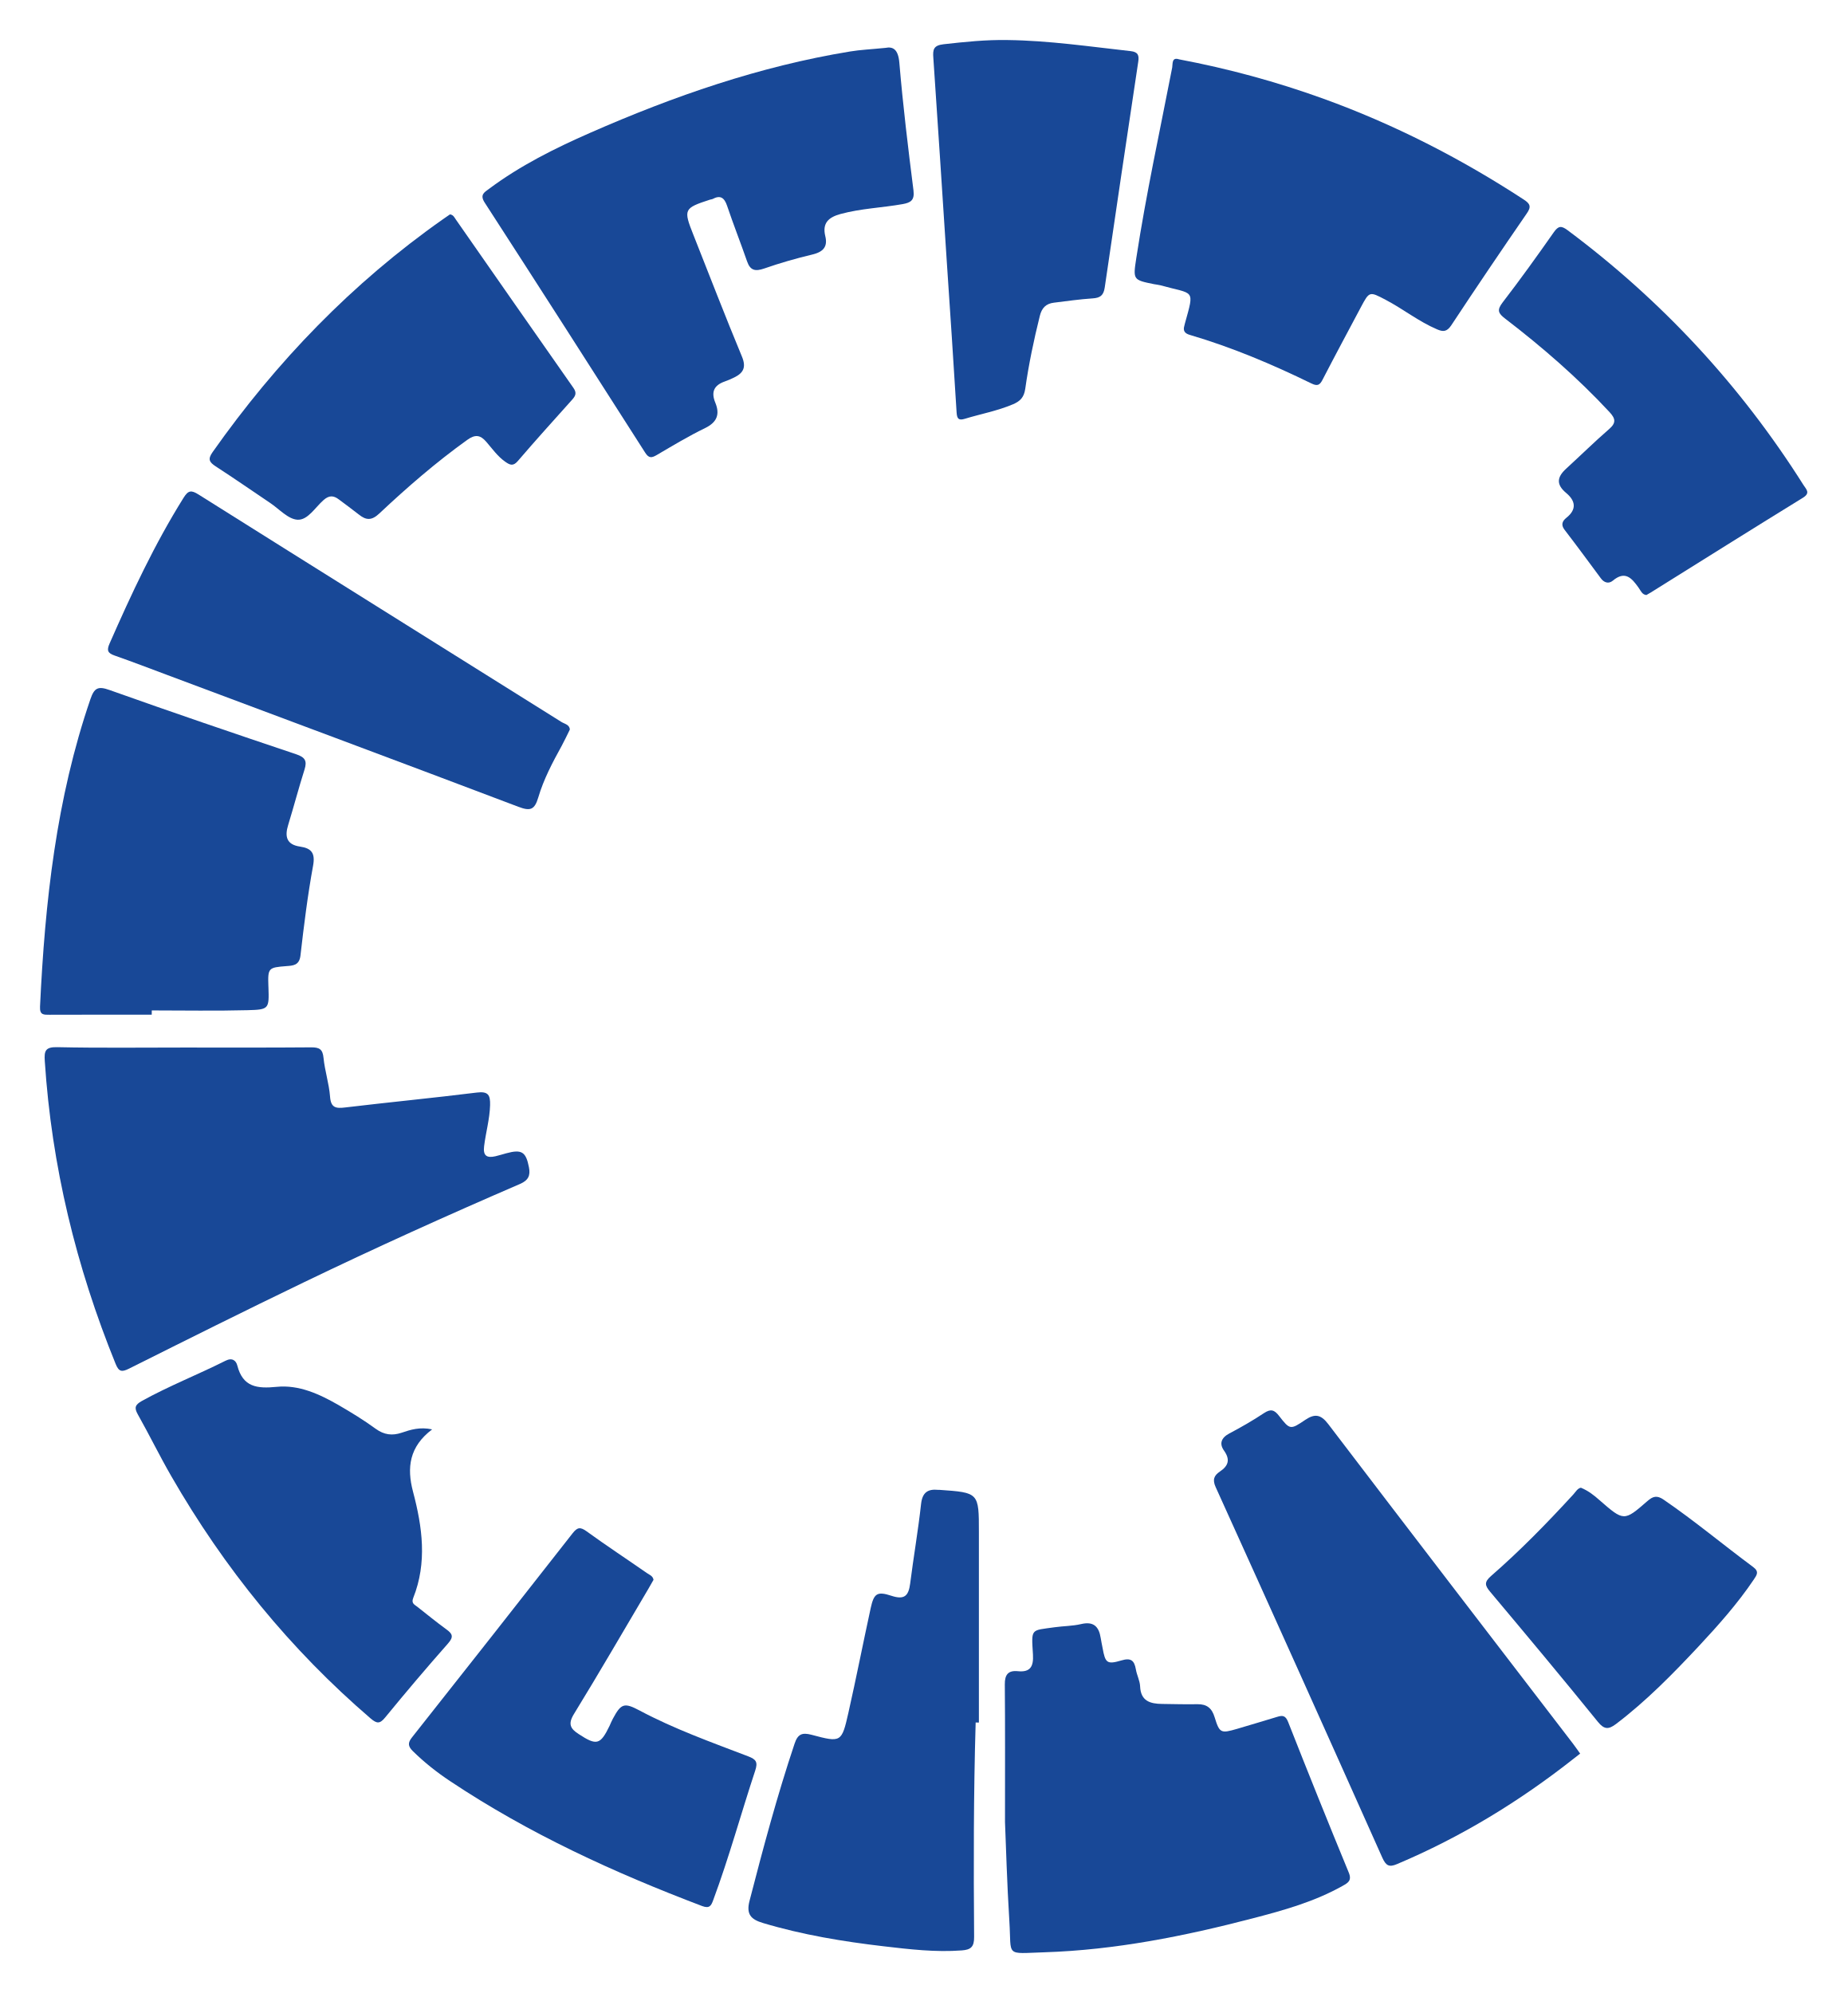
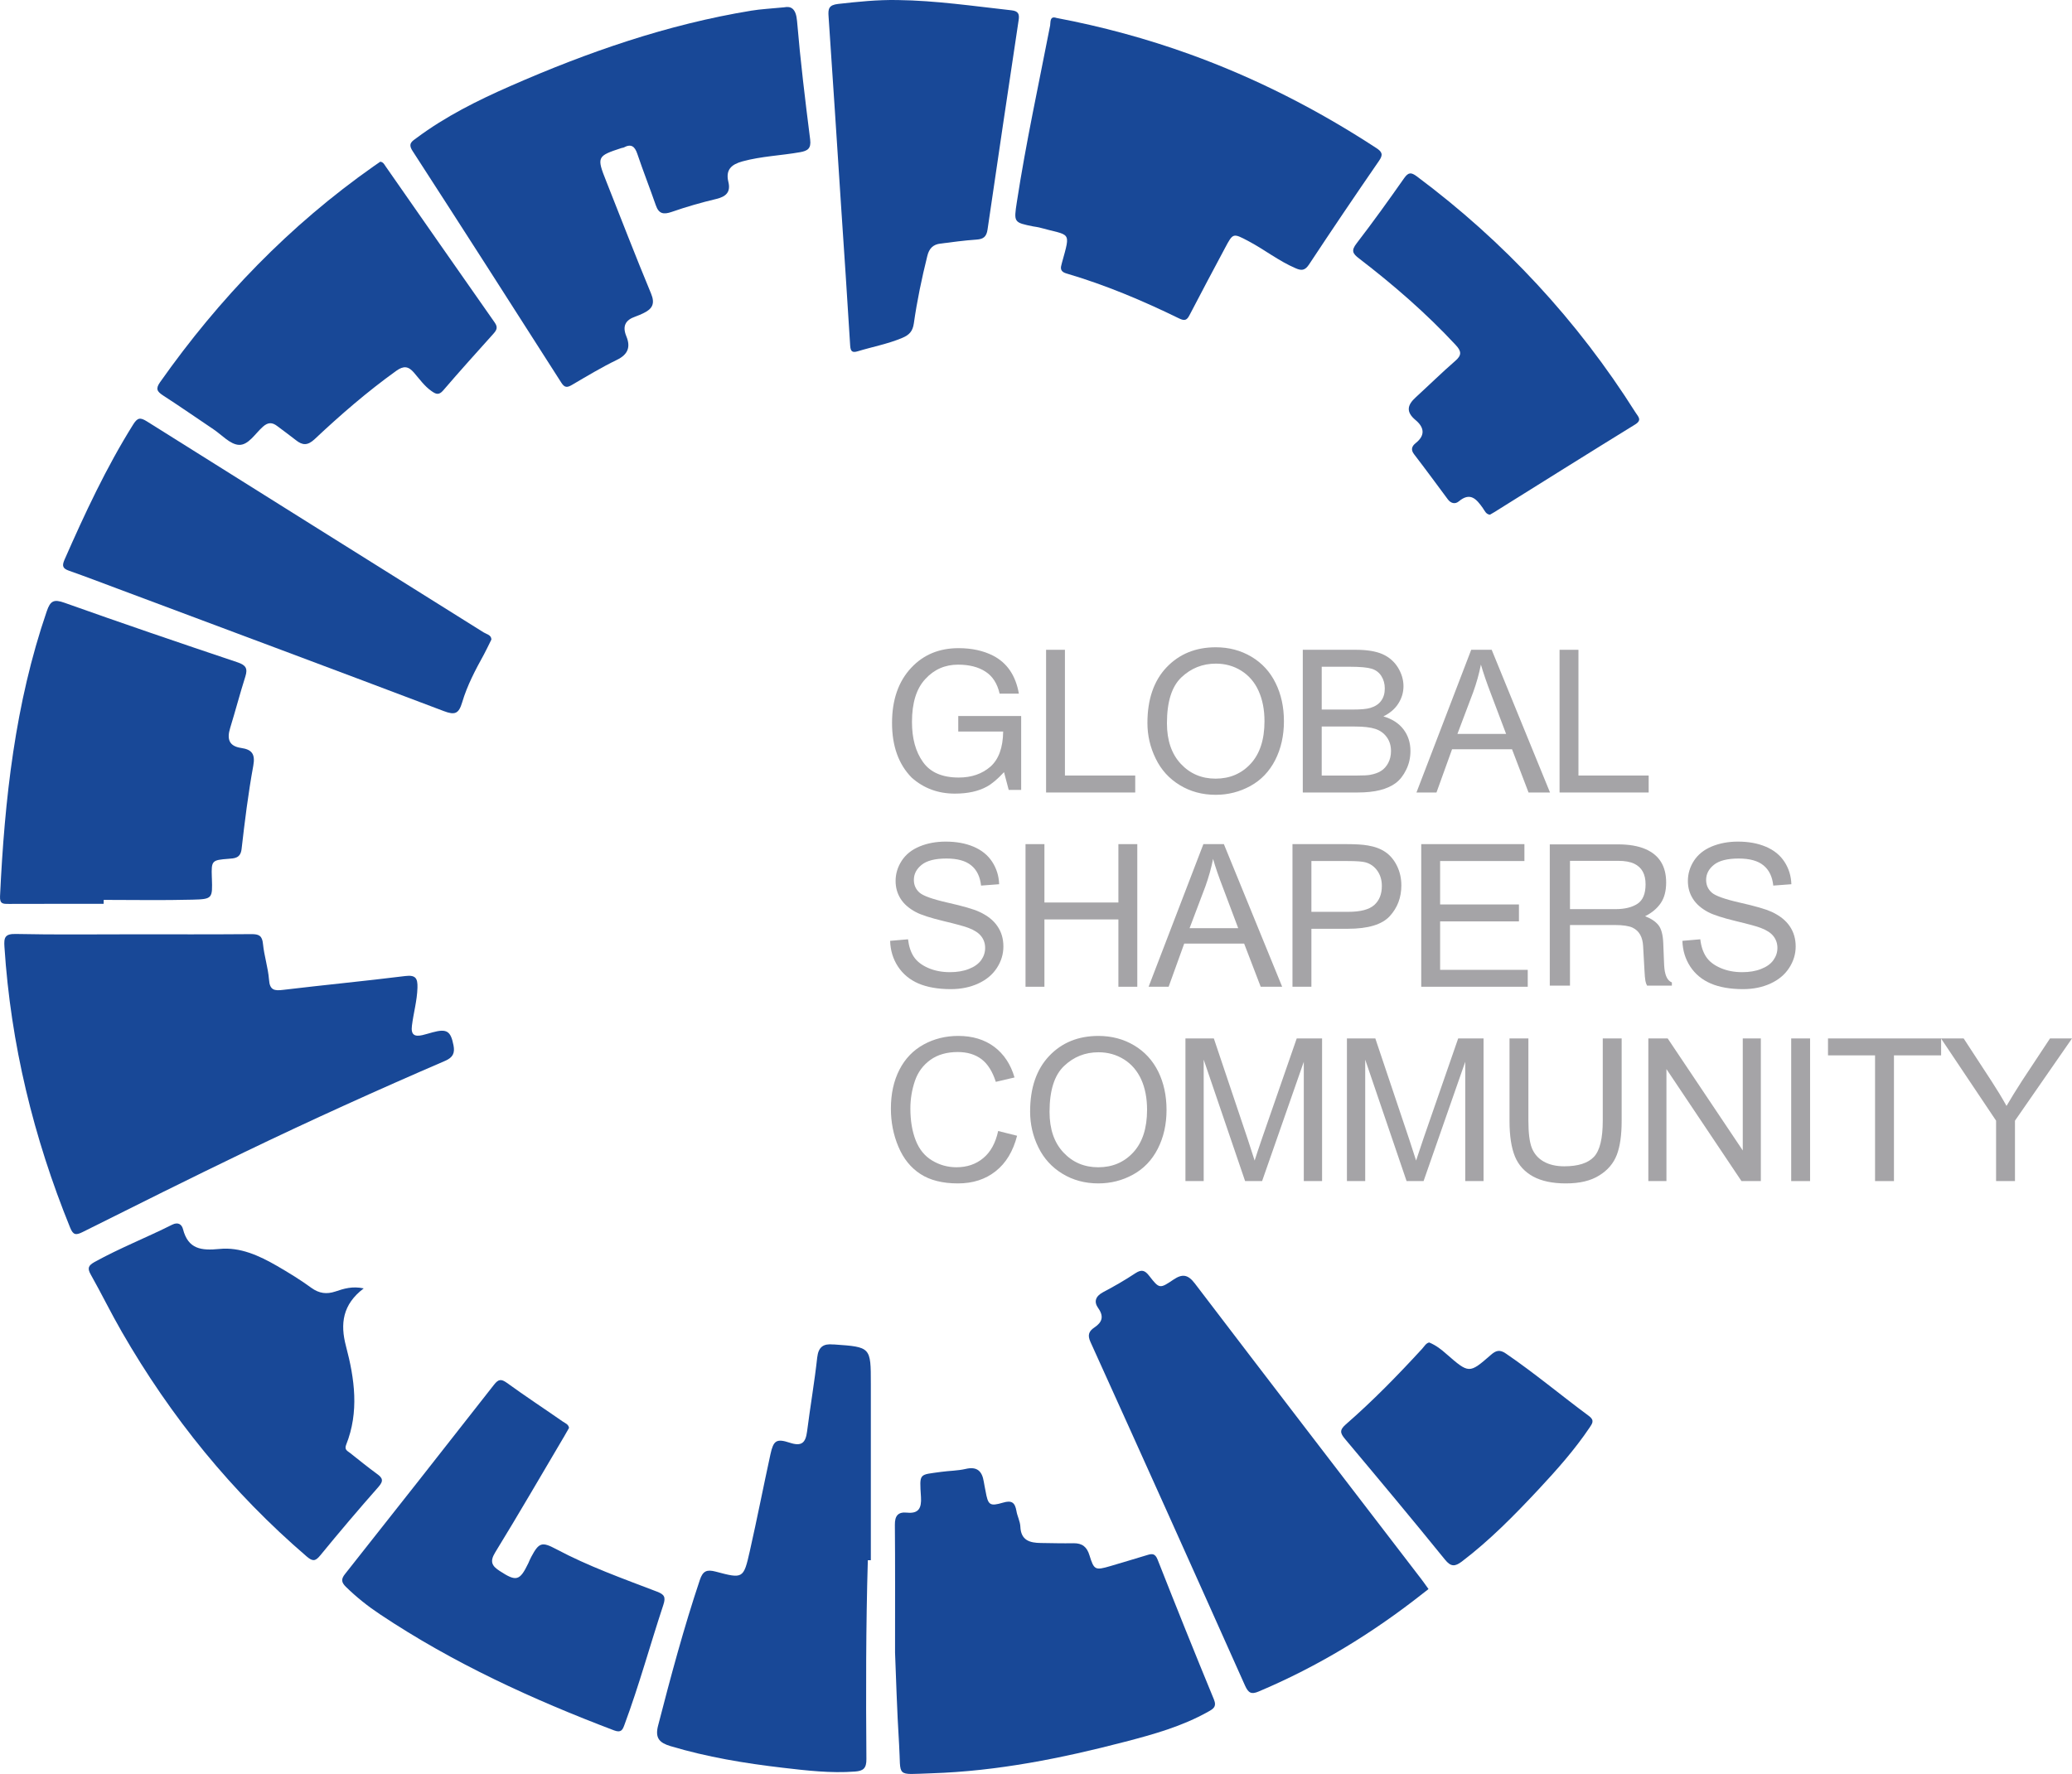
- <svg xmlns="http://www.w3.org/2000/svg" version="1.1" id="Layer_1" width="277.12" height="299.00" viewBox="-6.00 -6.00 277.12 299.00" overflow="visible" enable-background="new -6.00 -6.00 277.12 299.00" xml:space="preserve">
+ <svg xmlns="http://www.w3.org/2000/svg" version="1.1" id="Layer_1" width="335.132" height="287.002" viewBox="0 0 335.132 287.002" overflow="visible" enable-background="new 0 0 335.132 287.002" xml:space="preserve">
  <g>
    <g>
      <path fill-rule="evenodd" clip-rule="evenodd" fill="#184897" d="M21.53,151.157c6.374,0,12.75,0.025,19.126-0.028    c1.229-0.008,1.756,0.249,1.88,1.591c0.193,1.934,0.822,3.834,0.975,5.768c0.115,1.717,0.864,1.836,2.307,1.655    c6.566-0.786,13.156-1.417,19.725-2.234c1.708-0.21,2.017,0.381,1.979,1.882c-0.056,2.101-0.646,4.104-0.897,6.164    c-0.186,1.479,0.438,1.8,1.7,1.512c0.546-0.128,1.079-0.298,1.631-0.447c2.32-0.63,2.948-0.213,3.397,2.111    c0.235,1.218-0.079,1.938-1.328,2.486c-10.915,4.708-21.751,9.609-32.46,14.772c-8.779,4.229-17.503,8.588-26.231,12.952    c-1.074,0.532-1.508,0.459-1.989-0.726c-5.929-14.587-9.6-29.686-10.626-45.417c-0.104-1.528,0.068-2.143,1.885-2.096    C8.912,151.237,15.222,151.157,21.53,151.157" />
      <path fill-rule="evenodd" clip-rule="evenodd" fill="#184897" d="M126.831,1.183c1.106-0.22,1.916,0.18,2.087,2.234    c0.541,6.401,1.314,12.788,2.121,19.157c0.183,1.484-0.428,1.83-1.629,2.048c-3.089,0.549-6.26,0.651-9.315,1.484    c-1.795,0.492-2.765,1.348-2.286,3.324c0.398,1.631-0.358,2.372-1.931,2.752c-2.443,0.581-4.878,1.279-7.242,2.104    c-1.318,0.453-2.082,0.317-2.563-1.079c-0.969-2.789-2.052-5.534-2.996-8.331c-0.411-1.21-1-1.659-2.193-1.011    c-0.103,0.05-0.244,0.045-0.365,0.086c-3.942,1.283-4.027,1.444-2.487,5.311c2.41,6.08,4.76,12.188,7.268,18.223    c0.682,1.629,0.215,2.476-1.165,3.15c-0.448,0.221-0.913,0.423-1.389,0.59c-1.62,0.563-2.111,1.562-1.43,3.205    c0.699,1.709,0.268,2.916-1.535,3.791c-2.481,1.202-4.864,2.641-7.253,4.042c-0.769,0.448-1.194,0.509-1.741-0.355    c-7.999-12.531-16.008-25.045-24.083-37.524c-0.766-1.192-0.014-1.549,0.675-2.063c4.677-3.488,9.854-6.068,15.164-8.399    c12.539-5.504,25.409-9.973,38.968-12.195C123.066,1.467,124.65,1.402,126.831,1.183" />
      <path fill-rule="evenodd" clip-rule="evenodd" fill="#184897" d="M144.768,267.364c0-8.301,0.028-14.484-0.028-20.663    c-0.018-1.453,0.505-2.132,1.97-1.979c1.896,0.192,2.354-0.757,2.252-2.502c-0.244-3.997-0.355-3.574,3.269-4.094    c1.306-0.184,2.656-0.172,3.937-0.471c1.88-0.448,2.685,0.36,2.956,2.077c0.073,0.499,0.191,0.99,0.28,1.489    c0.407,2.272,0.65,2.527,2.83,1.884c1.418-0.424,1.931,0,2.164,1.33c0.141,0.867,0.602,1.7,0.639,2.559    c0.09,2.214,1.52,2.62,3.304,2.639c1.758,0.022,3.526,0.074,5.294,0.04c1.414-0.02,2.171,0.595,2.582,1.959    c0.735,2.395,0.938,2.448,3.376,1.737c1.99-0.598,3.987-1.174,5.97-1.787c0.81-0.253,1.28-0.258,1.679,0.756    c2.971,7.549,5.999,15.083,9.09,22.578c0.512,1.227-0.121,1.567-0.924,2.016c-4.205,2.366-8.826,3.659-13.447,4.86    c-10.259,2.676-20.635,4.756-31.261,5.099c-5.997,0.189-4.93,0.743-5.277-4.646C145.067,276.588,144.917,270.915,144.768,267.364" />
      <path fill-rule="evenodd" clip-rule="evenodd" fill="#184897" d="M170.877,2.902c7.412,1.401,14.568,3.351,21.569,5.875    c10.65,3.849,20.658,8.964,30.133,15.153c1,0.644,1.168,1.102,0.442,2.126c-3.824,5.552-7.603,11.138-11.318,16.769    c-0.65,0.96-1.211,0.982-2.142,0.574c-2.741-1.172-5.073-3.044-7.694-4.423c-2.433-1.277-2.433-1.287-3.713,1.114    c-1.921,3.616-3.858,7.22-5.736,10.854c-0.432,0.86-0.794,1.019-1.699,0.576c-5.894-2.877-11.921-5.424-18.22-7.276    c-0.728-0.208-1.062-0.59-0.828-1.362c0.035-0.121,0.054-0.248,0.09-0.366c1.468-5.301,1.412-4.291-3.705-5.722    c-0.304-0.081-0.617-0.097-0.934-0.162c-3.146-0.637-3.162-0.643-2.656-3.926c1.473-9.595,3.538-19.071,5.387-28.588    C169.944,3.608,169.75,2.521,170.877,2.902" />
      <path fill-rule="evenodd" clip-rule="evenodd" fill="#184897" d="M231.052,257.086c-0.336,0.26-0.635,0.493-0.924,0.72    c-8.158,6.436-16.947,11.8-26.535,15.849c-1.2,0.515-1.671,0.252-2.213-0.94c-8.288-18.561-16.619-37.104-25.009-55.614    c-0.524-1.151-0.209-1.759,0.629-2.329c1.253-0.839,1.595-1.755,0.642-3.119c-0.764-1.057-0.448-1.939,0.772-2.595    c1.783-0.939,3.537-1.946,5.219-3.064c1.007-0.659,1.545-0.492,2.255,0.434c1.632,2.105,1.694,2.093,3.937,0.579    c1.393-0.931,2.307-0.841,3.428,0.632c12.195,16.012,24.454,31.963,36.704,47.93C230.302,256.016,230.618,256.487,231.052,257.086    " />
      <path fill-rule="evenodd" clip-rule="evenodd" fill="#184897" d="M16.762,146.228c-5.101,0-10.221-0.008-15.325,0.011    c-0.892,0-1.498,0.054-1.432-1.242c0.738-15.659,2.431-31.161,7.556-46.098c0.581-1.694,1.129-2.002,2.875-1.378    c9.3,3.314,18.648,6.5,28.012,9.642c1.306,0.445,1.648,0.975,1.238,2.281c-0.874,2.756-1.608,5.562-2.458,8.332    c-0.537,1.738-0.238,2.941,1.786,3.234c1.709,0.254,2.305,0.964,1.95,2.887c-0.816,4.456-1.374,8.969-1.89,13.469    c-0.178,1.499-1.153,1.499-2.123,1.576c-2.684,0.207-2.782,0.28-2.689,2.98c0.005,0.064,0.009,0.124,0.009,0.18    c0.106,3.245,0.106,3.371-3.134,3.451c-4.788,0.126-9.582,0.036-14.366,0.036C16.762,145.799,16.762,146.012,16.762,146.228" />
      <path fill-rule="evenodd" clip-rule="evenodd" fill="#184897" d="M140.366,252.417c-0.315,10.719-0.315,21.438-0.231,32.159    c0.019,1.515-0.507,1.937-1.846,2.034c-3.931,0.298-7.81-0.162-11.688-0.614c-6.129-0.716-12.211-1.719-18.156-3.5    c-1.76-0.532-2.535-1.279-2.002-3.322c2.042-7.914,4.155-15.811,6.752-23.563c0.491-1.494,1.16-1.71,2.559-1.348    c4.432,1.183,4.512,1.157,5.522-3.311c1.176-5.211,2.204-10.464,3.344-15.699c0.483-2.183,0.943-2.559,3.114-1.844    c1.938,0.639,2.566,0.013,2.804-1.818c0.507-3.989,1.199-7.969,1.641-11.974c0.196-1.719,1.011-2.255,2.566-2.102    c0.064,0,0.118,0,0.183,0c5.924,0.414,5.924,0.414,5.924,6.359v28.551C140.687,252.426,140.531,252.417,140.366,252.417" />
      <path fill-rule="evenodd" clip-rule="evenodd" fill="#184897" d="M79.481,103.465c-0.429,0.858-0.797,1.661-1.219,2.435    c-1.371,2.481-2.708,5.014-3.506,7.722c-0.556,1.872-1.19,2.098-2.973,1.422c-17.523-6.642-35.092-13.188-52.648-19.763    c-2.643-0.99-5.294-2.003-7.963-2.942c-1.008-0.354-1.187-0.758-0.742-1.776c3.297-7.498,6.744-14.902,11.098-21.867    c0.712-1.142,1.148-1.202,2.256-0.507C41.91,79.589,60.085,90.94,78.221,102.31C78.691,102.606,79.47,102.714,79.481,103.465" />
      <path fill-rule="evenodd" clip-rule="evenodd" fill="#184897" d="M58.83,208.443c-3.432,2.592-3.824,5.741-2.872,9.338    c1.407,5.309,2.148,10.647,0.031,15.957c-0.321,0.815,0.203,0.996,0.613,1.317c1.438,1.134,2.855,2.291,4.333,3.369    c0.939,0.669,1.169,1.128,0.278,2.136c-3.214,3.639-6.352,7.341-9.428,11.099c-0.805,0.984-1.243,0.945-2.174,0.162    c-12.085-10.379-21.971-22.556-29.902-36.336c-1.76-3.046-3.307-6.228-5.036-9.292c-0.578-1.024-0.381-1.448,0.6-2.008    c4.078-2.26,8.422-3.959,12.576-6.048c0.994-0.496,1.568-0.004,1.75,0.723c0.839,3.266,2.987,3.487,5.909,3.201    c3.336-0.333,6.402,1.081,9.285,2.737c1.903,1.105,3.79,2.255,5.567,3.556c1.261,0.913,2.479,1.066,3.895,0.589    C55.613,208.484,56.994,208.049,58.83,208.443" />
      <path fill-rule="evenodd" clip-rule="evenodd" fill="#184897" d="M92.039,231.013c-0.248,0.425-0.495,0.871-0.744,1.301    c-3.723,6.294-7.38,12.618-11.201,18.843c-0.913,1.49-0.529,2.193,0.721,2.997c2.691,1.763,3.245,1.632,4.638-1.249    c0.159-0.352,0.296-0.704,0.476-1.03c1.24-2.323,1.713-2.477,3.999-1.266c5.229,2.79,10.802,4.775,16.325,6.889    c1.196,0.458,1.46,0.869,1.037,2.152c-2.132,6.45-3.914,13-6.281,19.374c-0.304,0.841-0.538,1.357-1.675,0.931    c-13.226-5.017-26.009-10.874-37.813-18.744c-1.996-1.324-3.872-2.815-5.587-4.497c-0.736-0.726-0.779-1.249-0.129-2.062    c8.057-10.19,16.099-20.395,24.101-30.628c0.715-0.906,1.145-0.966,2.088-0.293c2.957,2.146,6.02,4.158,9.022,6.248    C91.398,230.25,91.94,230.405,92.039,231.013" />
      <path fill-rule="evenodd" clip-rule="evenodd" fill="#184897" d="M61.505,26.162c0.494,0.062,0.653,0.441,0.862,0.745    c5.88,8.423,11.739,16.863,17.645,25.27c0.543,0.768,0.338,1.202-0.179,1.787c-2.732,3.047-5.481,6.088-8.148,9.2    c-0.706,0.827-1.193,0.598-1.878,0.117c-1.157-0.805-1.955-1.959-2.863-3.006c-0.889-1.033-1.664-1.132-2.851-0.28    c-4.671,3.355-9.009,7.109-13.187,11.041c-1.154,1.085-1.975,1.029-3.054,0.171c-0.989-0.779-2.01-1.525-3.019-2.282    c-0.797-0.604-1.466-0.638-2.303,0.105c-1.25,1.099-2.353,3.025-3.899,2.941c-1.412-0.077-2.753-1.615-4.113-2.524    c-2.719-1.828-5.408-3.696-8.16-5.479c-0.956-0.632-1.225-1.066-0.46-2.147c9.572-13.576,20.94-25.361,34.552-34.93    C60.808,26.632,61.181,26.388,61.505,26.162" />
      <path fill-rule="evenodd" clip-rule="evenodd" fill="#184897" d="M145.182,0.007c6.183,0.079,12.304,0.983,18.439,1.663    c1.115,0.125,1.287,0.637,1.133,1.612c-1.693,11.283-3.381,22.568-5.026,33.857c-0.173,1.169-0.669,1.551-1.798,1.625    c-1.944,0.129-3.885,0.405-5.824,0.646c-1.165,0.14-1.819,0.761-2.118,1.996c-0.9,3.616-1.662,7.251-2.183,10.928    c-0.184,1.26-0.738,1.851-1.841,2.319c-2.333,0.99-4.812,1.443-7.224,2.177c-0.913,0.277-1.167,0.014-1.231-0.93    c-0.458-7.55-0.969-15.092-1.474-22.646c-0.671-10.191-1.316-20.385-2.018-30.568c-0.099-1.268,0.032-1.874,1.539-2.048    C138.751,0.278,141.958-0.053,145.182,0.007" />
      <path fill-rule="evenodd" clip-rule="evenodd" fill="#184897" d="M240.988,83.27c-0.648-0.057-0.859-0.668-1.162-1.089    c-1.021-1.438-2.021-2.627-3.883-1.059c-0.624,0.51-1.321,0.292-1.8-0.379c-1.808-2.439-3.598-4.877-5.443-7.277    c-0.586-0.771-0.283-1.328,0.279-1.781c1.62-1.282,1.349-2.585-0.03-3.731c-1.586-1.325-1.324-2.441,0.046-3.681    c2.13-1.95,4.2-3.988,6.388-5.889c1.086-0.936,0.993-1.571,0.062-2.573c-4.777-5.141-10.062-9.725-15.613-13.984    c-1.066-0.812-1.312-1.281-0.416-2.449c2.651-3.443,5.191-6.982,7.687-10.543c0.686-0.969,1.121-0.998,2.064-0.298    c14.145,10.558,25.951,23.283,35.383,38.222c0.419,0.661,1.098,1.199-0.1,1.929c-7.614,4.69-15.189,9.443-22.767,14.178    C241.466,83.002,241.24,83.121,240.988,83.27" />
      <path fill-rule="evenodd" clip-rule="evenodd" fill="#184897" d="M231.168,217.195c1.131,0.471,1.972,1.146,2.771,1.854    c3.666,3.191,3.685,3.217,7.188,0.162c0.816-0.723,1.441-0.923,2.444-0.226c4.631,3.165,8.933,6.773,13.435,10.106    c0.954,0.706,0.521,1.229,0.106,1.862c-2.438,3.625-5.331,6.87-8.296,10.049c-3.88,4.146-7.839,8.188-12.386,11.641    c-1.096,0.822-1.756,0.869-2.723-0.329c-5.314-6.56-10.73-13.042-16.155-19.506c-0.795-0.949-0.918-1.447,0.125-2.363    c4.378-3.811,8.427-7.966,12.351-12.241C230.378,217.818,230.667,217.275,231.168,217.195" />
    </g>
    <g>
      <g>
        <g>
- 				
- 				
- 				
- 				
- 				
- 				
- 				
- 				
- 				
- 				
- 				
- 				
- 				
- 				
- 				
- 				
- 				
- 				
- 				
- 				
- 			</g>
+           <path fill="#A5A4A7" d="M169.197,128.213v-23.085h3.048v20.341h11.37v2.744H169.197z" />
+           <path fill="#A5A4A7" d="M185.589,116.959c0-3.821,1.039-6.825,3.089-8.989c2.059-2.165,4.71-3.25,7.967-3.25      c2.136,0,4.051,0.511,5.761,1.527c1.718,1.021,3.019,2.438,3.911,4.258c0.902,1.818,1.35,3.883,1.35,6.187      c0,2.337-0.474,4.431-1.414,6.279c-0.949,1.849-2.289,3.245-4.015,4.193c-1.734,0.949-3.606,1.425-5.6,1.425      c-2.18,0-4.119-0.53-5.826-1.574c-1.723-1.048-3.012-2.478-3.888-4.293C186.032,120.903,185.589,118.988,185.589,116.959z       M188.745,117.018c0,2.774,0.756,4.962,2.242,6.56c1.497,1.599,3.373,2.396,5.623,2.396c2.296,0,4.199-0.805,5.684-2.42      c1.482-1.612,2.228-3.906,2.228-6.868c0-1.876-0.321-3.515-0.958-4.914c-0.628-1.398-1.562-2.481-2.785-3.253      c-1.222-0.768-2.589-1.154-4.118-1.154c-2.155,0-4.017,0.741-5.583,2.227C189.519,111.073,188.745,113.547,188.745,117.018z" />
+           <path fill="#A5A4A7" d="M210.718,128.213v-23.085h8.647c1.759,0,3.173,0.239,4.232,0.697c1.062,0.471,1.893,1.188,2.503,2.155      c0.593,0.969,0.904,1.982,0.904,3.036c0,0.985-0.268,1.911-0.817,2.78c-0.535,0.866-1.348,1.571-2.434,2.104      c1.407,0.411,2.493,1.108,3.251,2.098c0.75,0.99,1.126,2.158,1.126,3.502c0,1.088-0.227,2.096-0.685,3.022      c-0.454,0.938-1.015,1.65-1.688,2.157c-0.675,0.507-1.516,0.887-2.528,1.145c-1.013,0.262-2.247,0.391-3.715,0.391H210.718z       M213.779,114.796h4.962c1.345,0,2.319-0.084,2.904-0.265c0.772-0.233,1.352-0.609,1.74-1.144      c0.393-0.527,0.596-1.193,0.596-1.998c0-0.763-0.185-1.429-0.551-2.01c-0.367-0.579-0.892-0.978-1.573-1.188      c-0.673-0.21-1.835-0.321-3.491-0.321h-4.587V114.796z M213.779,125.47h5.742c0.994,0,1.682-0.036,2.077-0.11      c0.711-0.124,1.29-0.334,1.769-0.63c0.471-0.29,0.859-0.72,1.162-1.28c0.299-0.561,0.455-1.211,0.455-1.949      c0-0.856-0.221-1.604-0.682-2.239c-0.458-0.635-1.072-1.08-1.854-1.337c-0.781-0.259-1.902-0.385-3.363-0.385h-5.307V125.47z" />
+           <path fill="#A5A4A7" d="M229.103,128.213l8.855-23.085h3.313l9.434,23.085h-3.474l-2.672-6.996h-9.696l-2.522,6.996H229.103z       M235.73,118.733h7.87l-2.42-6.403c-0.745-1.938-1.288-3.543-1.653-4.811c-0.299,1.504-0.714,2.988-1.243,4.451L235.73,118.733z      " />
+           <path fill="#A5A4A7" d="M252.248,128.213v-23.085h3.055v20.341h11.359v2.744H252.248z" />
+           <path fill="#A5A4A7" d="M143.974,152.214l2.894-0.25c0.135,1.155,0.451,2.099,0.944,2.839c0.497,0.744,1.271,1.34,2.31,1.795      c1.049,0.458,2.221,0.684,3.528,0.684c1.141,0,2.172-0.167,3.059-0.519c0.885-0.344,1.545-0.82,1.986-1.419      c0.428-0.606,0.645-1.263,0.645-1.978c0-0.717-0.208-1.35-0.628-1.884c-0.411-0.542-1.095-0.99-2.049-1.355      c-0.614-0.244-1.979-0.615-4.086-1.121c-2.115-0.512-3.595-0.99-4.442-1.443c-1.104-0.583-1.927-1.298-2.469-2.157      c-0.538-0.856-0.81-1.815-0.81-2.877c0-1.165,0.33-2.258,0.989-3.273c0.661-1.015,1.62-1.784,2.885-2.309      c1.265-0.527,2.678-0.787,4.227-0.787c1.709,0,3.216,0.273,4.511,0.823c1.304,0.553,2.306,1.365,3.006,2.435      c0.701,1.07,1.085,2.281,1.131,3.636l-2.925,0.221c-0.158-1.442-0.682-2.533-1.595-3.271c-0.896-0.738-2.229-1.108-3.994-1.108      c-1.844,0-3.175,0.342-4.016,1.016s-1.263,1.484-1.263,2.44c0,0.828,0.298,1.507,0.896,2.044c0.583,0.532,2.105,1.08,4.579,1.64      c2.463,0.556,4.169,1.049,5.075,1.468c1.353,0.615,2.338,1.401,2.971,2.351c0.65,0.946,0.959,2.034,0.959,3.268      c0,1.232-0.345,2.384-1.045,3.464c-0.704,1.09-1.71,1.931-3.028,2.535c-1.311,0.602-2.784,0.905-4.435,0.905      c-2.076,0-3.82-0.311-5.234-0.913c-1.405-0.607-2.51-1.527-3.313-2.749C144.436,155.137,144.015,153.756,143.974,152.214z" />
+           <path fill="#A5A4A7" d="M165.871,159.642v-23.075h3.058v9.445h11.964v-9.445h3.057v23.075h-3.057V148.75h-11.964v10.892H165.871      z" />
+           <path fill="#A5A4A7" d="M185.78,159.642l8.86-23.075h3.313l9.429,23.075h-3.472l-2.679-6.986h-9.691l-2.522,6.986H185.78z       M192.406,150.167h7.866l-2.41-6.405c-0.75-1.938-1.301-3.536-1.653-4.803c-0.298,1.501-0.72,2.982-1.245,4.445L192.406,150.167      z" />
+           <path fill="#A5A4A7" d="M209.049,159.642v-23.075h8.702c1.532,0,2.694,0.072,3.51,0.221c1.128,0.188,2.082,0.548,2.841,1.075      c0.77,0.532,1.383,1.275,1.854,2.227c0.466,0.957,0.703,2.008,0.703,3.149c0,1.959-0.626,3.623-1.878,4.983      c-1.247,1.36-3.5,2.039-6.757,2.039h-5.914v9.38H209.049z M212.11,147.521h5.954c1.965,0,3.366-0.36,4.2-1.093      c0.83-0.738,1.241-1.764,1.241-3.093c0-0.965-0.247-1.782-0.735-2.469c-0.489-0.684-1.125-1.137-1.921-1.355      c-0.521-0.139-1.465-0.208-2.854-0.208h-5.886V147.521z" />
+           <path fill="#A5A4A7" d="M229.875,159.642v-23.075h16.689v2.736h-13.634v7.025h12.749v2.738h-12.749v7.84h14.172v2.736H229.875z" />
+           <path fill="#A5A4A7" d="M272.116,152.214l2.895-0.25c0.131,1.155,0.458,2.099,0.946,2.839c0.495,0.744,1.265,1.34,2.31,1.795      c1.044,0.458,2.225,0.684,3.518,0.684c1.162,0,2.188-0.167,3.064-0.519c0.89-0.344,1.551-0.82,1.98-1.419      c0.435-0.606,0.656-1.263,0.656-1.978c0-0.717-0.214-1.35-0.626-1.884c-0.411-0.542-1.093-0.99-2.056-1.355      c-0.61-0.244-1.98-0.615-4.086-1.121c-2.111-0.512-3.584-0.99-4.439-1.443c-1.1-0.583-1.925-1.298-2.463-2.157      c-0.547-0.856-0.811-1.815-0.811-2.877c0-1.165,0.323-2.258,0.98-3.273c0.661-1.015,1.623-1.784,2.885-2.309      c1.275-0.527,2.683-0.787,4.23-0.787c1.71,0,3.211,0.273,4.507,0.823c1.312,0.553,2.314,1.365,3.012,2.435      c0.701,1.07,1.08,2.281,1.125,3.636l-2.928,0.221c-0.149-1.442-0.679-2.533-1.585-3.271c-0.896-0.738-2.23-1.108-4.003-1.108      c-1.836,0-3.173,0.342-4.011,1.016c-0.837,0.674-1.261,1.484-1.261,2.44c0,0.828,0.299,1.507,0.896,2.044      c0.577,0.532,2.109,1.08,4.572,1.64c2.475,0.556,4.164,1.049,5.088,1.468c1.342,0.615,2.326,1.401,2.969,2.351      c0.644,0.946,0.959,2.034,0.959,3.268c0,1.232-0.35,2.384-1.05,3.464c-0.701,1.09-1.714,1.931-3.023,2.535      c-1.315,0.602-2.79,0.905-4.435,0.905c-2.083,0-3.834-0.311-5.235-0.913c-1.408-0.607-2.513-1.527-3.317-2.749      C272.581,155.137,272.16,153.756,272.116,152.214z" />
+           <path fill="#A5A4A7" d="M161.445,182.979l3.063,0.769c-0.648,2.51-1.795,4.417-3.464,5.736      c-1.663,1.318-3.689,1.975-6.098,1.975c-2.487,0-4.509-0.507-6.066-1.517c-1.561-1.008-2.749-2.479-3.562-4.406      c-0.814-1.91-1.222-3.977-1.222-6.183c0-2.395,0.461-4.498,1.379-6.287c0.918-1.795,2.229-3.15,3.915-4.078      c1.694-0.931,3.563-1.391,5.602-1.391c2.303,0,4.239,0.586,5.815,1.758c1.566,1.177,2.669,2.833,3.284,4.962l-3.023,0.71      c-0.541-1.677-1.308-2.903-2.32-3.672c-1.018-0.764-2.294-1.152-3.833-1.152c-1.767,0-3.255,0.422-4.438,1.275      c-1.186,0.859-2.026,1.998-2.504,3.425c-0.487,1.438-0.726,2.917-0.726,4.436c0,1.966,0.285,3.672,0.858,5.139      c0.571,1.469,1.46,2.559,2.669,3.282c1.211,0.725,2.518,1.084,3.924,1.084c1.702,0,3.156-0.489,4.338-1.48      C160.227,186.377,161.026,184.918,161.445,182.979z" />
+           <path fill="#A5A4A7" d="M166.614,179.834c0-3.825,1.025-6.821,3.085-8.997c2.055-2.165,4.711-3.239,7.961-3.239      c2.129,0,4.06,0.506,5.765,1.521c1.713,1.014,3.012,2.438,3.914,4.25c0.895,1.821,1.34,3.895,1.34,6.196      c0,2.338-0.467,4.425-1.413,6.28c-0.938,1.844-2.277,3.239-4.013,4.193c-1.73,0.952-3.603,1.419-5.61,1.419      c-2.165,0-4.108-0.524-5.821-1.576c-1.71-1.044-3.007-2.473-3.889-4.294C167.05,183.783,166.614,181.858,166.614,179.834z       M169.757,179.888c0,2.78,0.747,4.963,2.242,6.561c1.497,1.604,3.382,2.398,5.634,2.398c2.297,0,4.191-0.804,5.673-2.417      c1.483-1.615,2.224-3.905,2.224-6.873c0-1.875-0.311-3.512-0.943-4.914c-0.638-1.391-1.566-2.484-2.79-3.25      c-1.228-0.766-2.594-1.152-4.119-1.152c-2.159,0-4.021,0.738-5.576,2.225C170.54,173.949,169.757,176.42,169.757,179.888z" />
+           <path fill="#A5A4A7" d="M191.737,191.082v-23.078h4.593l5.493,16.34c0.501,1.525,0.87,2.665,1.106,3.418      c0.264-0.841,0.675-2.07,1.235-3.703l5.572-16.056h4.101v23.078h-2.957v-19.303l-6.744,19.303h-2.749l-6.698-19.648v19.648      H191.737z" />
+           <path fill="#A5A4A7" d="M217.856,191.082v-23.078h4.593l5.487,16.34c0.507,1.525,0.877,2.665,1.108,3.418      c0.271-0.841,0.679-2.07,1.239-3.703l5.568-16.056h4.104v23.078h-2.962v-19.303l-6.739,19.303h-2.749l-6.692-19.648v19.648      H217.856z" />
+           <path fill="#A5A4A7" d="M259.236,168.003h3.056v13.328c0,2.316-0.263,4.157-0.788,5.518c-0.526,1.359-1.463,2.477-2.838,3.321      c-1.373,0.865-3.154,1.289-5.393,1.289c-2.157,0-3.924-0.37-5.297-1.115c-1.365-0.75-2.353-1.818-2.938-3.228      c-0.585-1.414-0.884-3.339-0.884-5.784v-13.328h3.053v13.304c0,1.993,0.186,3.466,0.556,4.415      c0.381,0.951,1.019,1.688,1.921,2.199c0.904,0.514,2.021,0.769,3.321,0.769c2.242,0,3.845-0.513,4.802-1.531      c0.953-1.01,1.429-2.964,1.429-5.852V168.003z" />
+           <path fill="#A5A4A7" d="M266.608,191.082v-23.078h3.129l12.143,18.124v-18.124h2.924v23.078h-3.133l-12.136-18.123v18.123      H266.608z" />
+           <path fill="#A5A4A7" d="M289.715,191.082v-23.078h3.052v23.078H289.715z" />
+           <path fill="#A5A4A7" d="M303.277,191.082v-20.339h-7.61v-2.739h18.295v2.739h-7.627v20.339H303.277z" />
+           <path fill="#A5A4A7" d="M322.852,191.082v-9.774l-8.909-13.304h3.663l4.563,6.994c0.846,1.296,1.641,2.607,2.373,3.924      c0.72-1.239,1.574-2.617,2.55-4.132l4.484-6.786h3.557l-9.225,13.304v9.774H322.852z" />
+         </g>
+         <path fill="#A5A4A7" d="M160.632,106.08c2.261,1.167,3.649,3.212,4.163,6.138h-3.113c-0.376-1.633-1.14-2.831-2.312-3.574     c-1.158-0.749-2.631-1.113-4.407-1.113c-2.094,0-3.873,0.763-5.303,2.332c-1.441,1.543-2.154,3.857-2.154,6.932     c0,2.656,0.581,4.819,1.784,6.493c1.181,1.674,3.114,2.507,5.79,2.507c2.058,0,3.762-0.592,5.112-1.759     c1.33-1.178,2.034-3.073,2.063-5.688h-7.264v-2.513h10.175v11.964h-2.012l-0.761-2.877c-1.043,1.129-1.97,1.906-2.78,2.343     c-1.36,0.748-3.071,1.131-5.17,1.131c-2.715,0-5.032-0.858-6.976-2.579c-2.12-2.147-3.186-5.104-3.186-8.853     c0-3.749,1.035-6.726,3.113-8.938c1.978-2.11,4.517-3.163,7.644-3.163C157.198,104.863,159.053,105.272,160.632,106.08" />
+         <path fill="#A5A4A7" d="M250.667,136.606h11.002c1.807,0,3.299,0.254,4.479,0.766c2.238,0.97,3.341,2.772,3.341,5.403     c0,1.365-0.288,2.489-0.89,3.357c-0.596,0.864-1.442,1.566-2.515,2.099c0.951,0.362,1.664,0.841,2.144,1.424     c0.479,0.597,0.735,1.557,0.791,2.888l0.122,3.064c0.026,0.87,0.099,1.52,0.227,1.941c0.199,0.728,0.542,1.193,1.047,1.392v0.524     h-4.009c-0.118-0.195-0.208-0.447-0.271-0.768c-0.059-0.307-0.118-0.906-0.159-1.795l-0.211-3.811     c-0.076-1.502-0.637-2.495-1.71-3.011c-0.606-0.275-1.545-0.425-2.856-0.425h-7.264v9.81h-3.268V136.606z M261.311,147.084     c1.491,0,2.68-0.296,3.556-0.877c0.865-0.583,1.293-1.627,1.293-3.145c0-1.625-0.602-2.738-1.835-3.327     c-0.65-0.308-1.504-0.465-2.597-0.465h-7.794v7.814H261.311z" />
      </g>
    </g>
  </g>
</svg>
